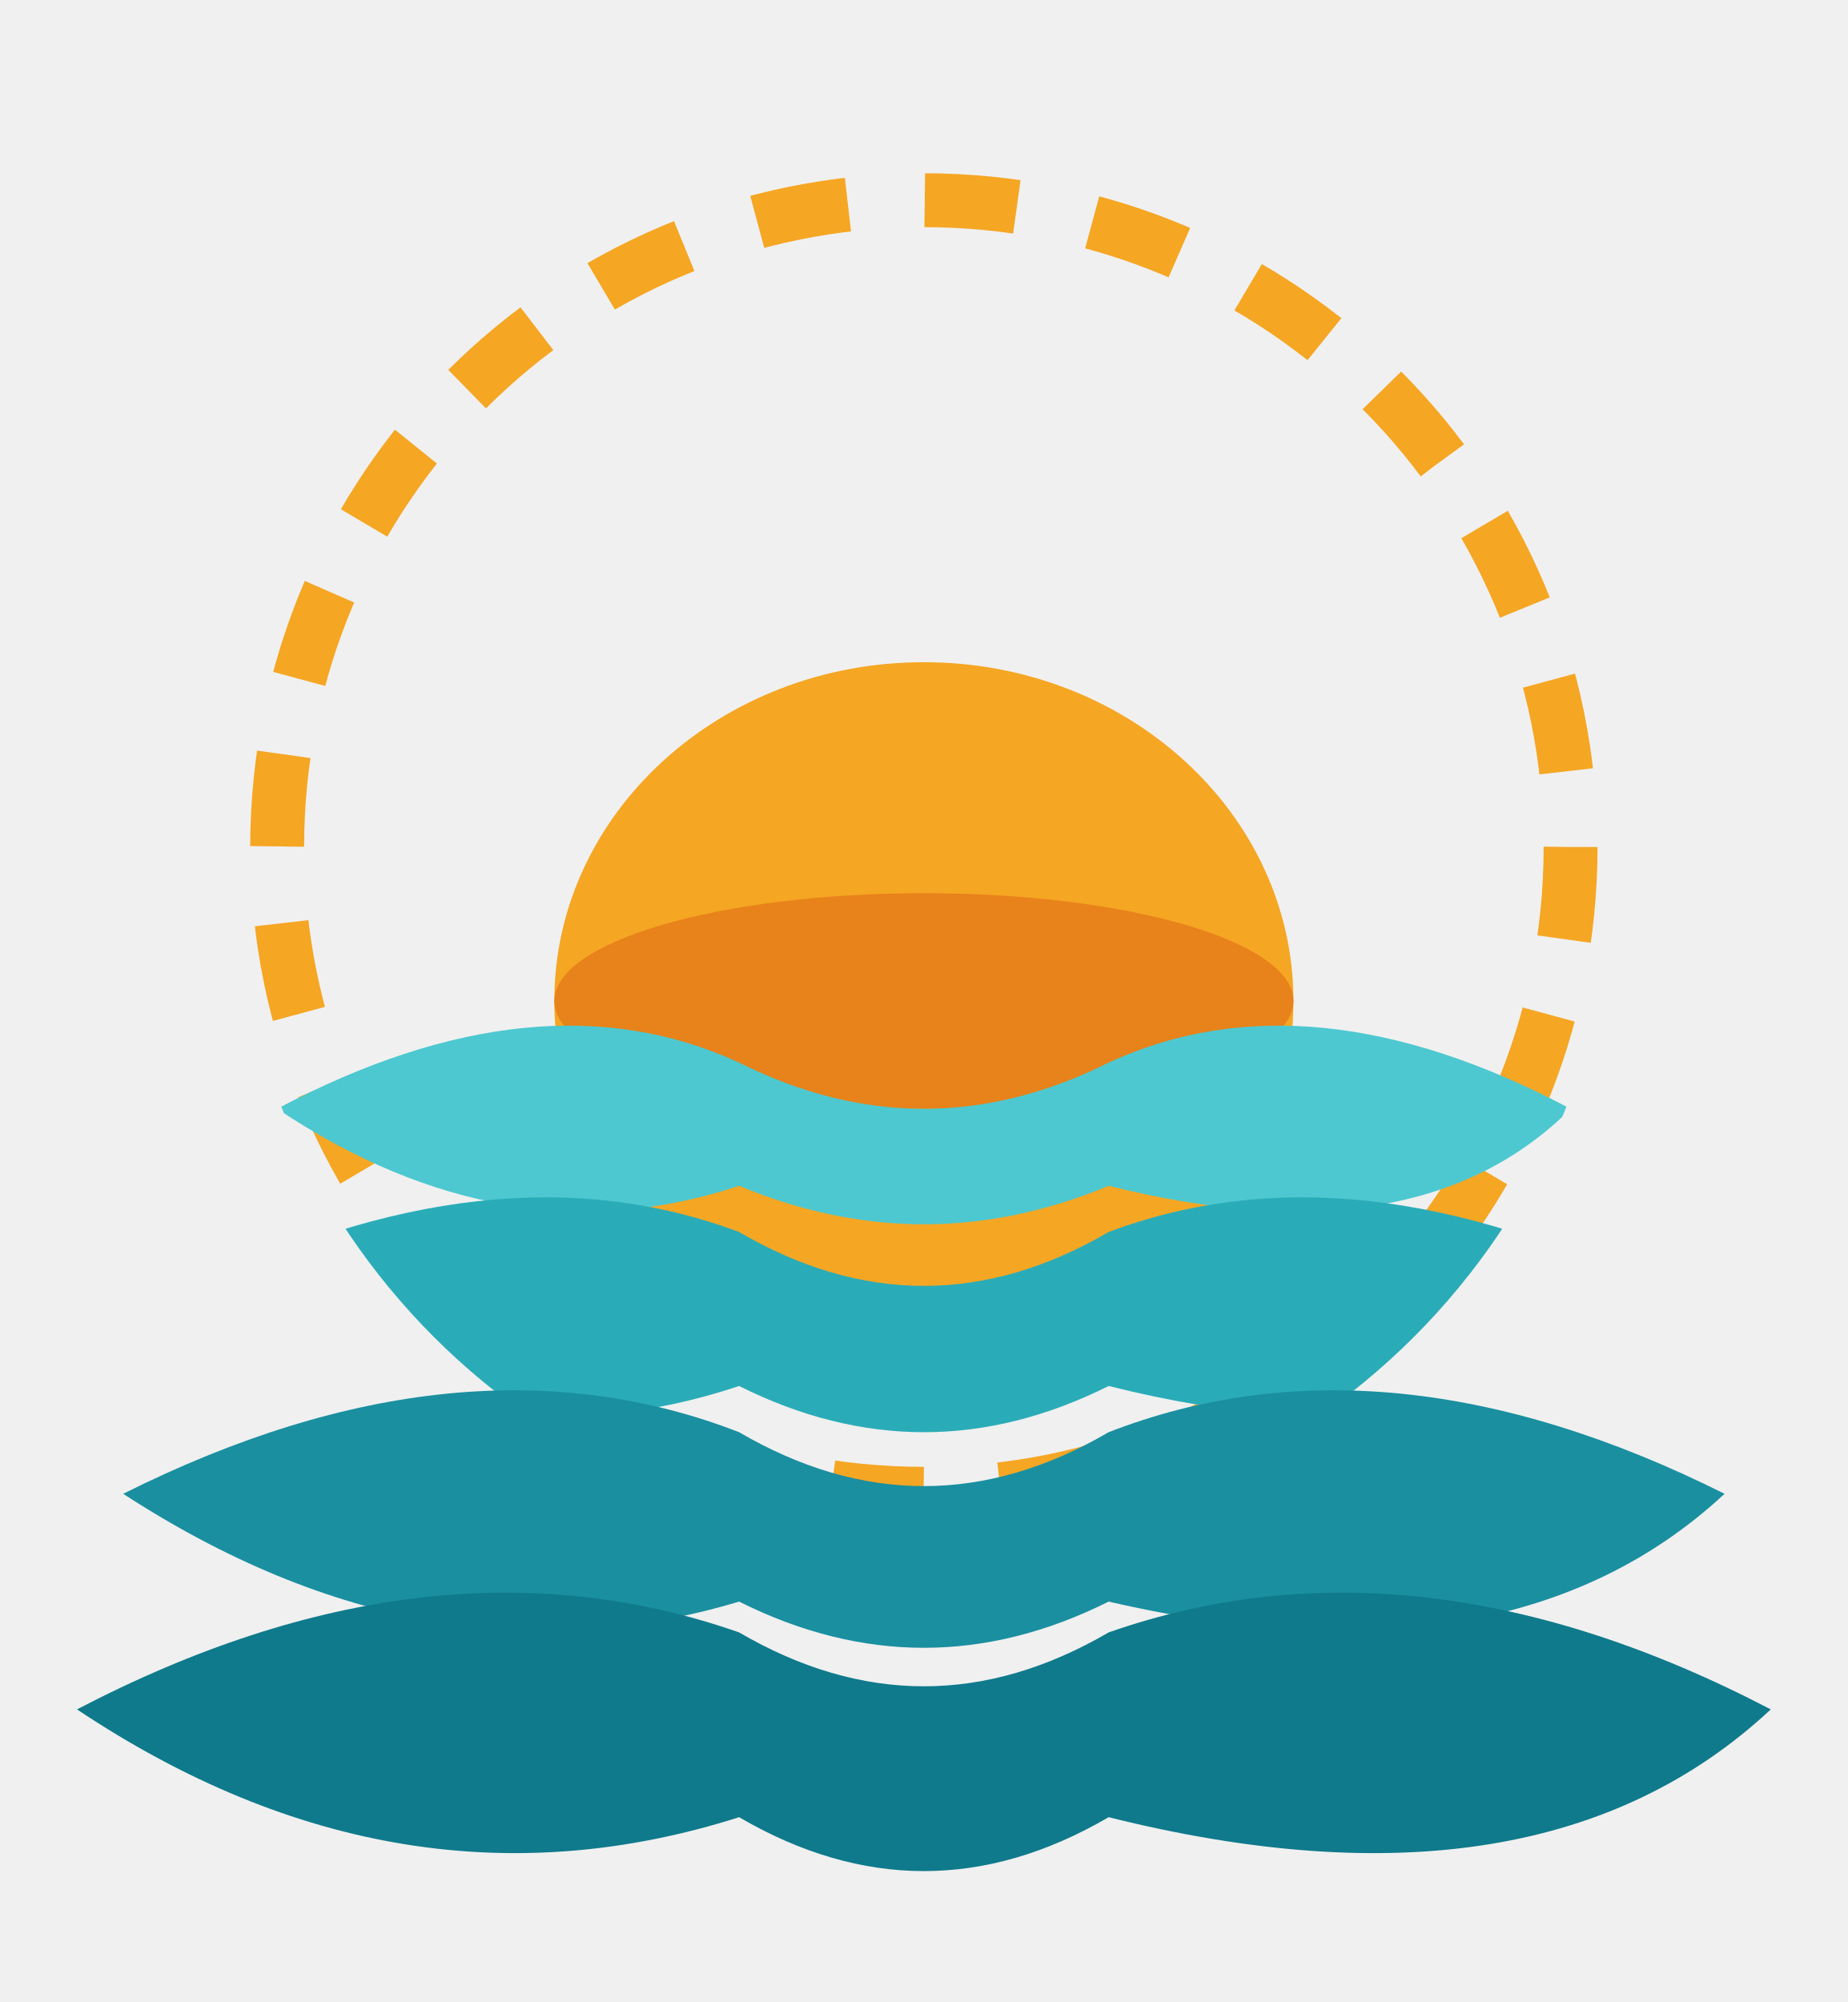
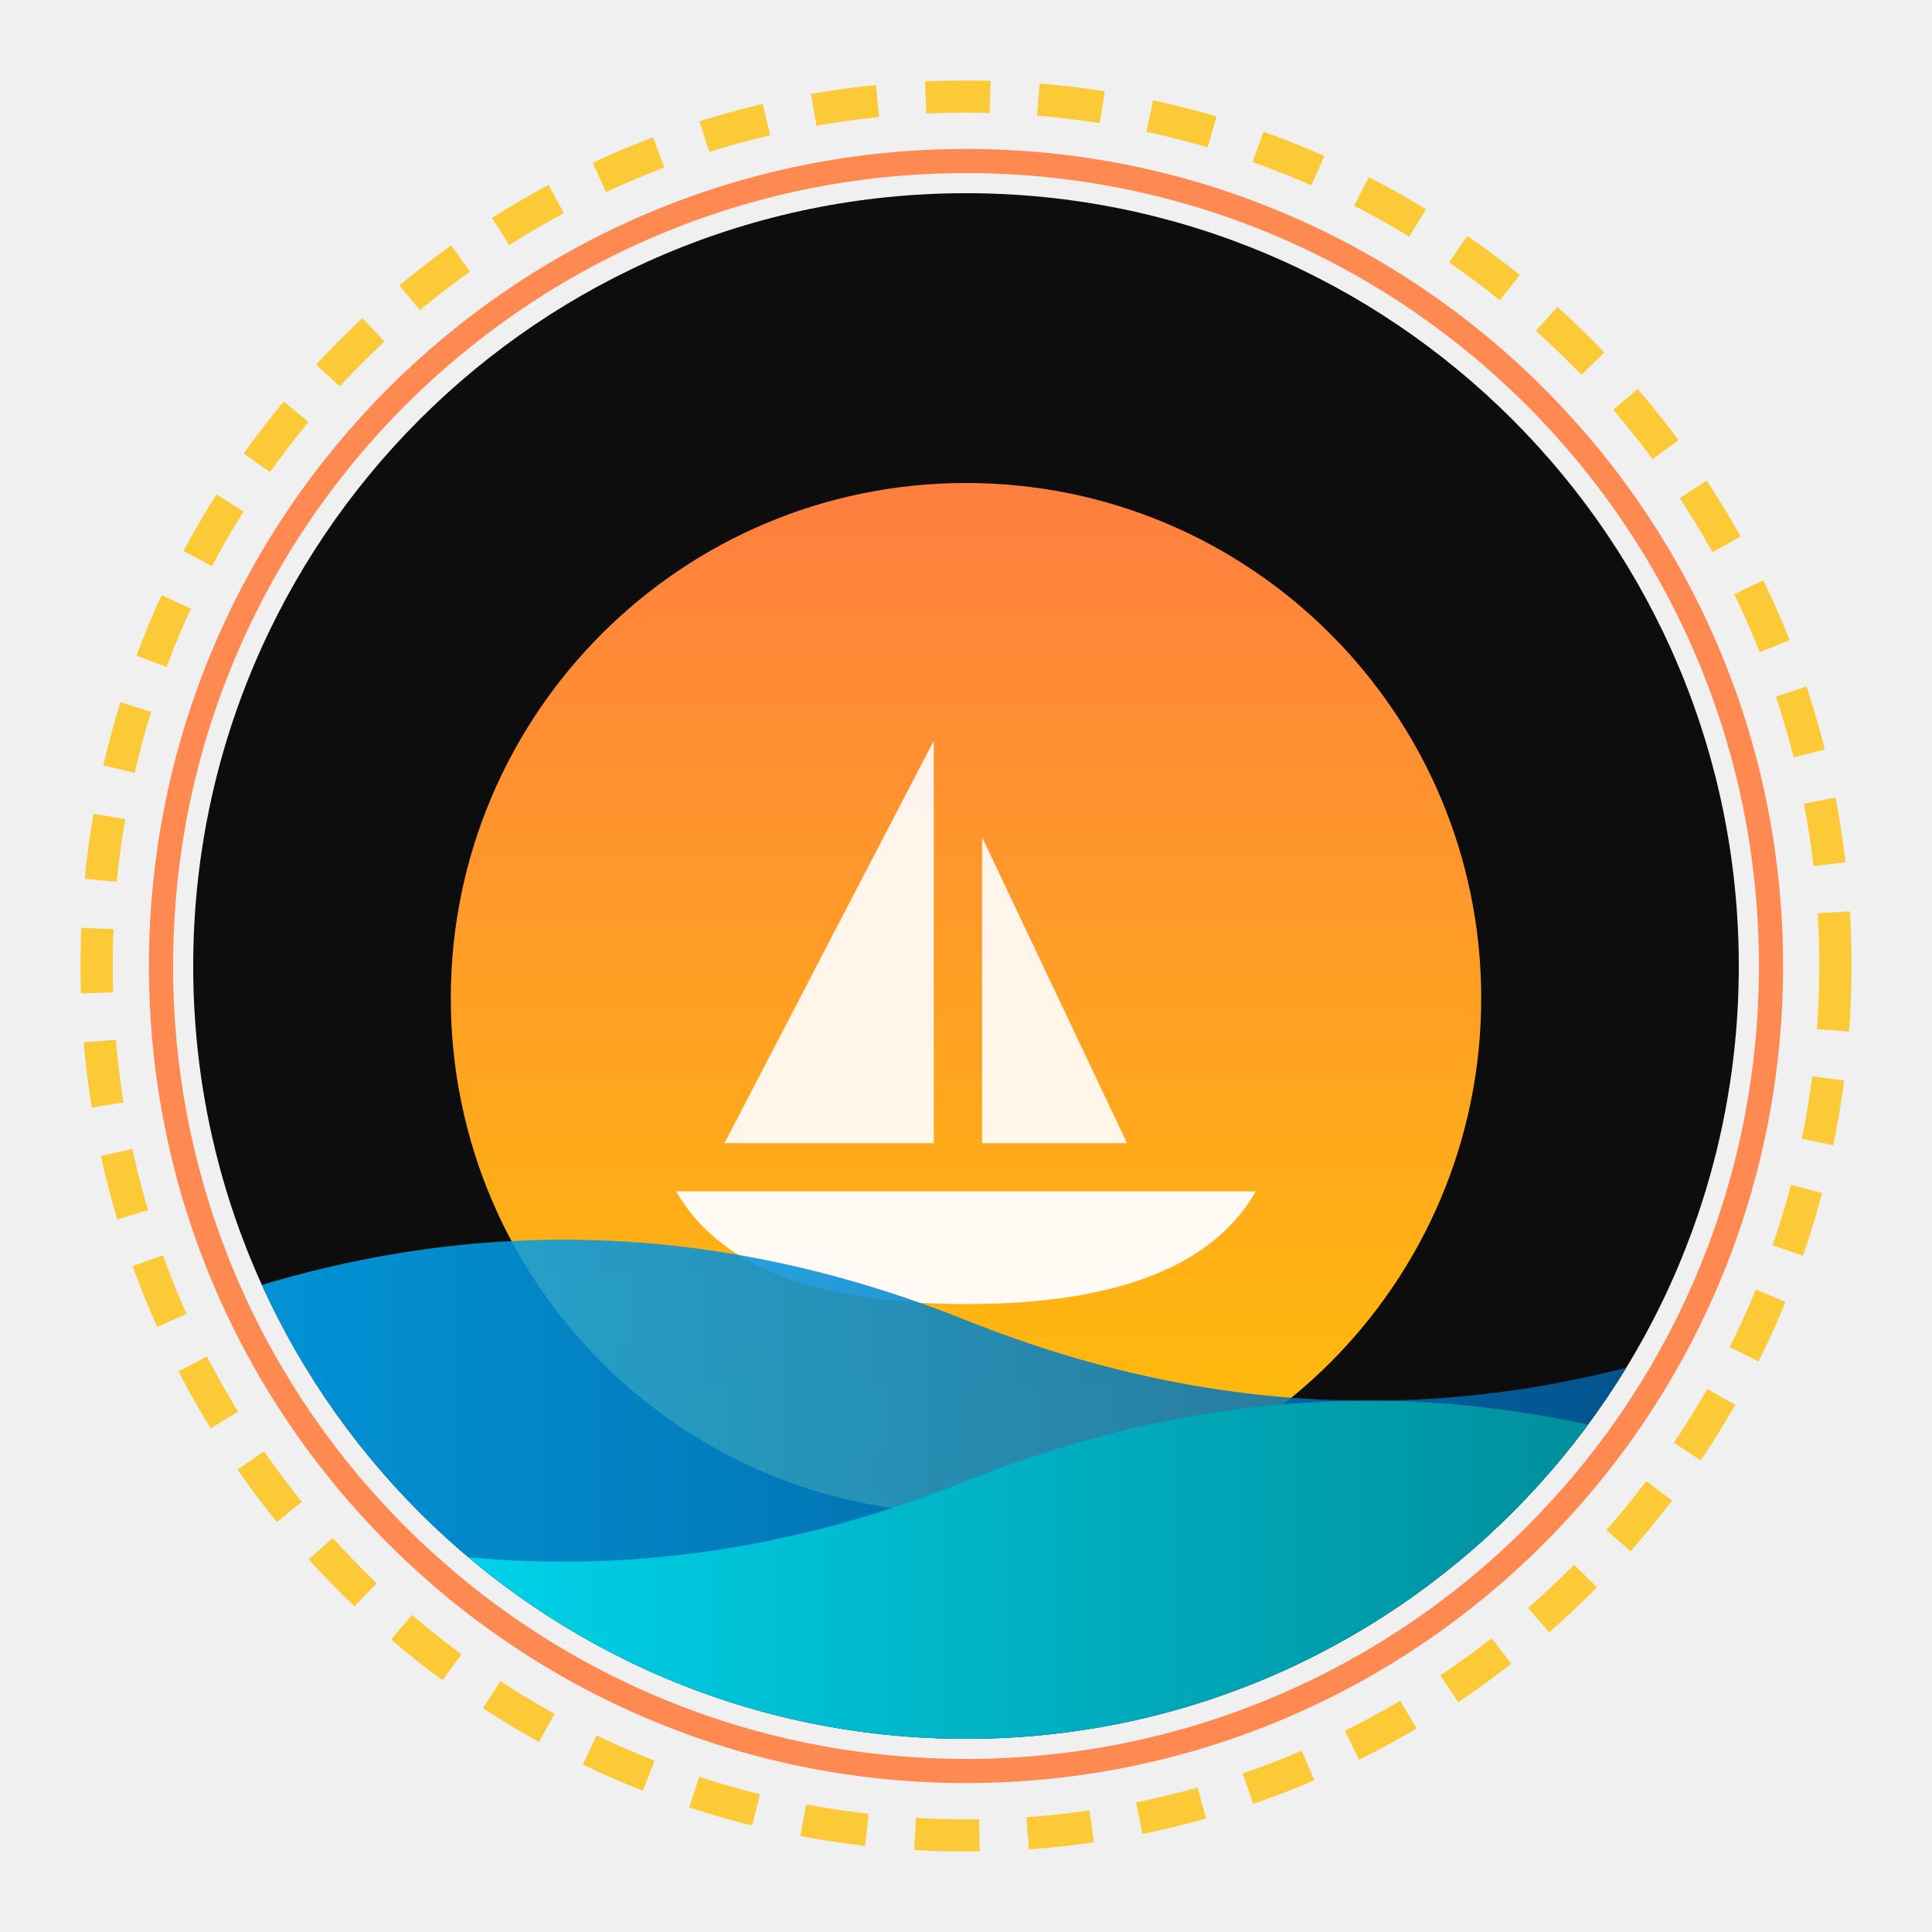
- <svg xmlns="http://www.w3.org/2000/svg" viewBox="0 0 120 130" style="background:transparent">
+ <svg xmlns="http://www.w3.org/2000/svg" viewBox="0 0 120 120" style="background:transparent">
  <defs>
-     <clipPath id="cc">
-       <circle cx="60" cy="55" r="45" />
+     <linearGradient id="sunGrad" x1="0%" y1="0%" x2="0%" y2="100%">
+       <stop offset="0%" stop-color="#FF7E40" />
+       <stop offset="100%" stop-color="#FFC107" />
+     </linearGradient>
+     <linearGradient id="wave1" x1="0%" y1="0%" x2="100%" y2="0%">
+       <stop offset="0%" stop-color="#00E5FF" />
+       <stop offset="100%" stop-color="#00838F" />
+     </linearGradient>
+     <linearGradient id="wave2" x1="0%" y1="0%" x2="100%" y2="0%">
+       <stop offset="0%" stop-color="#00B0FF" />
+       <stop offset="100%" stop-color="#01579B" />
+     </linearGradient>
+     <clipPath id="circleClip">
+       <circle cx="60" cy="60" r="48" />
    </clipPath>
  </defs>
-   <circle cx="60" cy="55" r="42" fill="none" stroke="#F5A623" stroke-width="3.5" stroke-dasharray="6 5" />
-   <ellipse cx="60" cy="65" rx="24" ry="22" fill="#F5A623" />
-   <ellipse cx="60" cy="65" rx="24" ry="7" fill="#E8821A" />
-   <path d="M18 72 Q35 63 48 69 Q60 75 72 69 Q85 63 102 72 Q92 82 72 77 Q60 82 48 77 Q33 82 18 72Z" fill="#4DC8D0" clip-path="url(#cc)" />
-   <path d="M12 84 Q32 74 48 80 Q60 87 72 80 Q88 74 108 84 Q96 96 72 90 Q60 96 48 90 Q30 96 12 84Z" fill="#2AACB8" clip-path="url(#cc)" />
-   <path d="M8 97 Q30 86 48 93 Q60 100 72 93 Q90 86 112 97 Q98 110 72 104 Q60 110 48 104 Q28 110 8 97Z" fill="#1A8FA0" />
-   <path d="M5 111 Q28 99 48 106 Q60 113 72 106 Q92 99 115 111 Q100 125 72 118 Q60 125 48 118 Q26 125 5 111Z" fill="#0F7A8C" />
+   <circle cx="60" cy="60" r="54" fill="none" stroke="#FFC107" stroke-width="2" stroke-dasharray="4 3" opacity="0.8" />
+   <circle cx="60" cy="60" r="50" fill="none" stroke="#FF7E40" stroke-width="1.5" opacity="0.9" />
+   <g clip-path="url(#circleClip)">
+     <circle cx="60" cy="60" r="48" fill="#0D0D0D" />
+     <circle cx="60" cy="62" r="32" fill="url(#sunGrad)" />
+     <path d="M42 74 L78 74 Q74 81 60 81 Q46 81 42 74 Z" fill="#ffffff" opacity="0.95" />
+     <path d="M58 46 L58 71 Q44 71 45 71 Z" fill="#ffffff" opacity="0.9" />
+     <path d="M61 52 L61 71 Q72 71 70 71 Z" fill="#ffffff" opacity="0.9" />
+     <path d="M10 82 Q35 72 60 82 Q85 92 110 82 L110 110 L10 110 Z" fill="url(#wave2)" opacity="0.85" />
+     <path d="M10 92 Q35 102 60 92 Q85 82 110 92 L110 110 L10 110 Z" fill="url(#wave1)" />
+   </g>
</svg>
